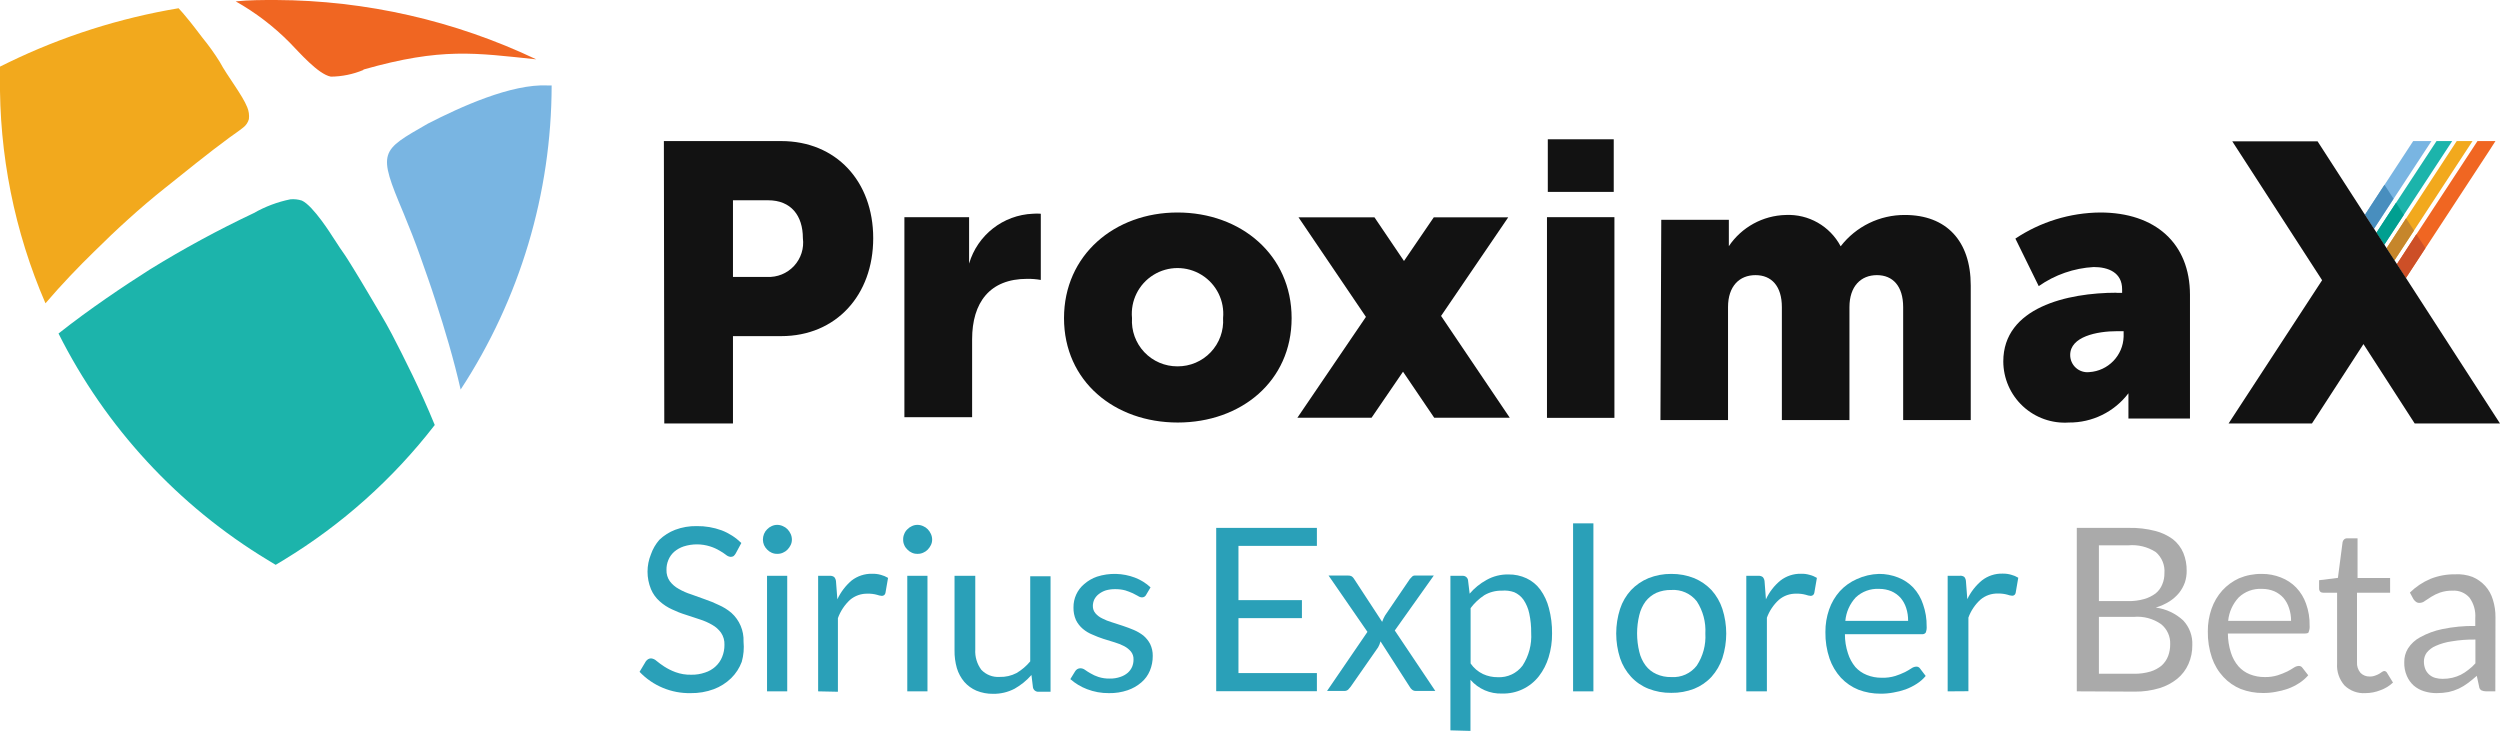
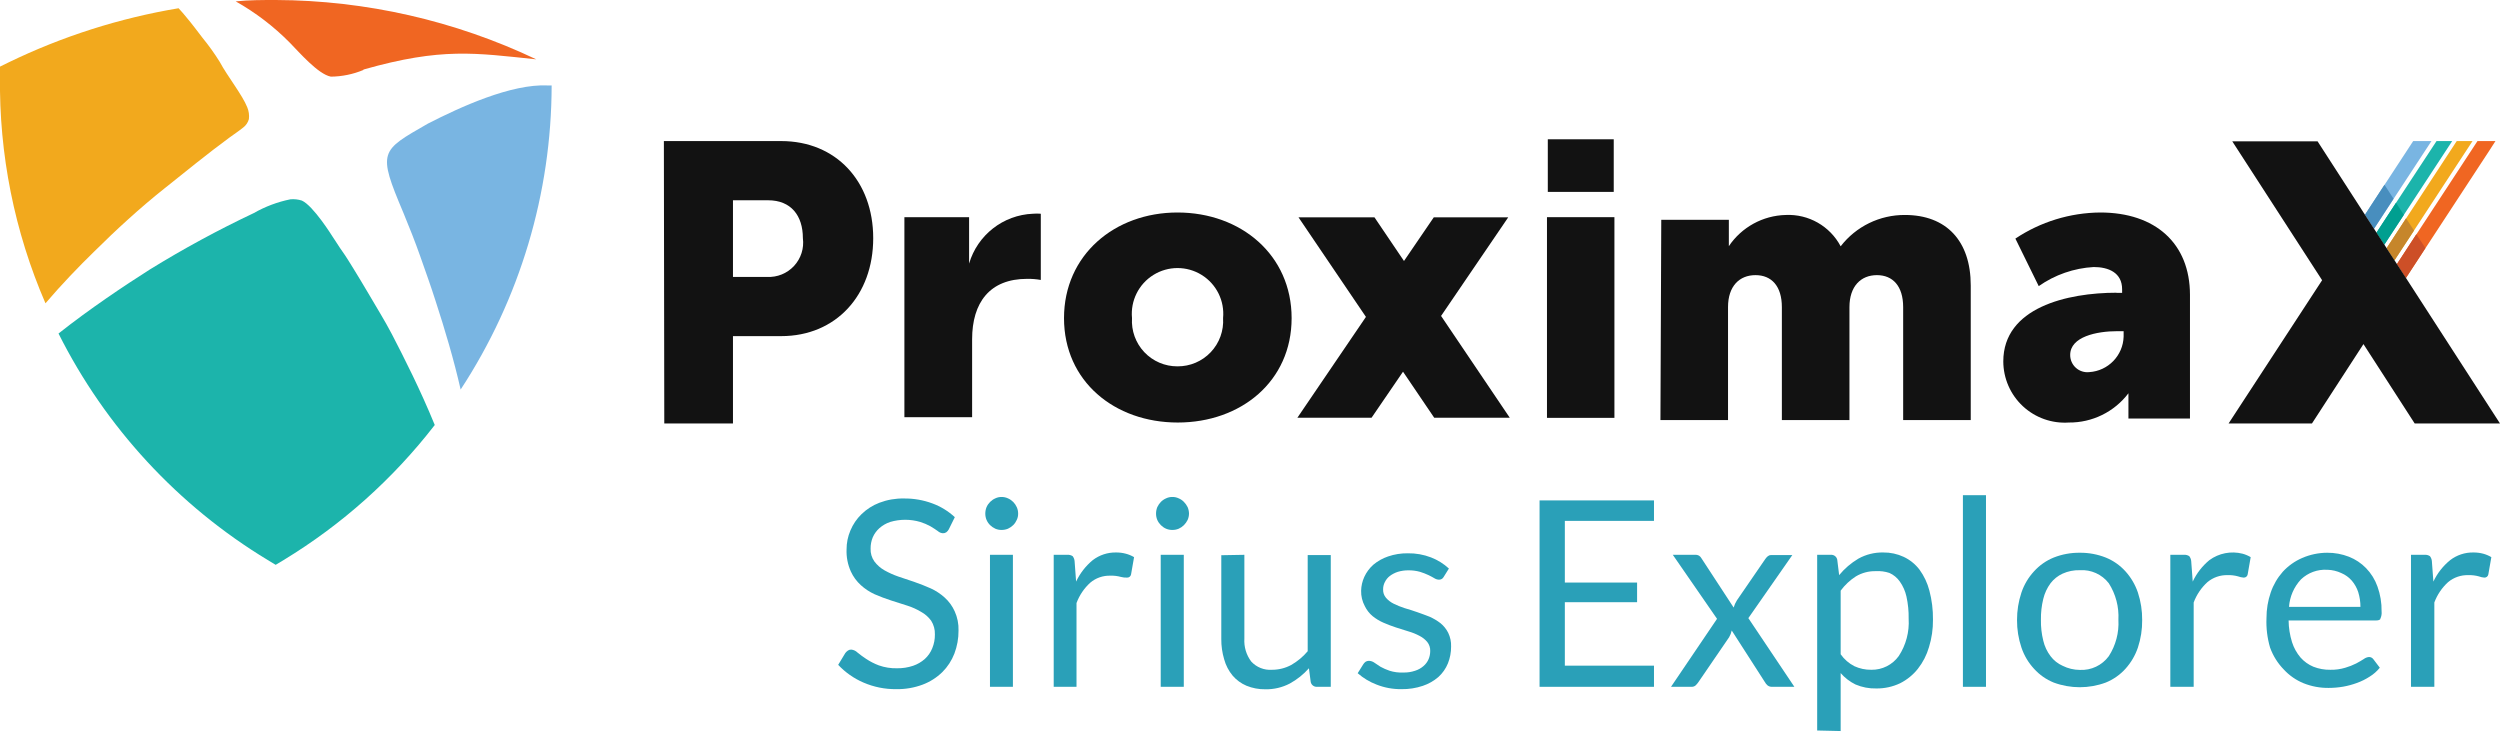
<svg xmlns="http://www.w3.org/2000/svg" id="Layer_1" data-name="Layer 1" viewBox="0 0 182 54">
  <defs>
-     <style>.cls-1{fill:#2aa0b8;}.cls-2{fill:#aaa;}.cls-3,.cls-8{fill:#f06622;}.cls-3,.cls-4,.cls-5,.cls-6{fill-rule:evenodd;}.cls-11,.cls-4{fill:#79b5e2;}.cls-10,.cls-5{fill:#1cb4ab;}.cls-6,.cls-9{fill:#f2a91d;}.cls-7{fill:#121212;}.cls-12{fill:#cd4f27;}.cls-13{fill:#c6862b;}.cls-14{fill:#009f90;}.cls-15{fill:#488ebe;}</style>
+     <style>.cls-1{fill:#2aa0b8;}.cls-2,.cls-7{fill:#f06622;}.cls-2,.cls-3,.cls-4,.cls-5{fill-rule:evenodd;}.cls-10,.cls-3{fill:#79b5e2;}.cls-4,.cls-9{fill:#1cb4ab;}.cls-5,.cls-8{fill:#f2a91d;}.cls-6{fill:#121212;}.cls-11{fill:#cd4f27;}.cls-12{fill:#c6862b;}.cls-13{fill:#009f90;}.cls-14{fill:#488ebe;}</style>
  </defs>
-   <path class="cls-1" d="M53.56,40.29a.79.79,0,0,1-.15.19.38.38,0,0,1-.22.06.61.61,0,0,1-.33-.14,3.48,3.48,0,0,0-.47-.31,3.17,3.17,0,0,0-.69-.31,3.18,3.18,0,0,0-1.93,0,2.08,2.08,0,0,0-.69.39,1.6,1.6,0,0,0-.42.59,1.76,1.76,0,0,0-.14.73,1.35,1.35,0,0,0,.24.82,2,2,0,0,0,.65.56,4.46,4.46,0,0,0,.91.4l1,.36c.35.12.7.26,1,.41a3.74,3.74,0,0,1,.92.57,2.67,2.67,0,0,1,.89,2.1A4,4,0,0,1,54,48.18a3.26,3.26,0,0,1-.77,1.19,3.68,3.68,0,0,1-1.26.8,4.64,4.64,0,0,1-1.69.29,5,5,0,0,1-3.72-1.55l.46-.77a.75.75,0,0,1,.16-.15.43.43,0,0,1,.22-.06.67.67,0,0,1,.39.18,6.34,6.34,0,0,0,.56.41,4.18,4.18,0,0,0,.82.41,3.1,3.1,0,0,0,1.16.19,2.88,2.88,0,0,0,1-.16,2,2,0,0,0,.76-.44,1.87,1.87,0,0,0,.48-.69,2.26,2.26,0,0,0,.17-.88,1.46,1.46,0,0,0-.25-.89,2,2,0,0,0-.64-.57,4.46,4.46,0,0,0-.91-.4l-1-.33c-.36-.11-.71-.25-1-.39a3.47,3.47,0,0,1-.91-.59,2.45,2.45,0,0,1-.64-.89,3.35,3.35,0,0,1,0-2.54A3.2,3.2,0,0,1,48,39.3a3.43,3.43,0,0,1,1.15-.73,4.23,4.23,0,0,1,1.57-.27,5.08,5.08,0,0,1,1.82.31,4.23,4.23,0,0,1,1.43.92Z" />
-   <path class="cls-1" d="M57.65,39.28a.9.9,0,0,1-.09.4,1.3,1.3,0,0,1-.23.33,1,1,0,0,1-.34.23.94.94,0,0,1-.41.08.92.92,0,0,1-.4-.08,1,1,0,0,1-.33-.23,1.09,1.09,0,0,1-.23-.33,1.06,1.06,0,0,1-.08-.4,1.11,1.11,0,0,1,.08-.41,1,1,0,0,1,.23-.34,1,1,0,0,1,.33-.23.93.93,0,0,1,.4-.09,1,1,0,0,1,.41.09,1,1,0,0,1,.34.23,1.2,1.2,0,0,1,.23.34A1,1,0,0,1,57.65,39.28Zm-.34,2.64v8.41H55.84V41.92Z" />
-   <path class="cls-1" d="M59.56,50.33V41.92h.84a.47.47,0,0,1,.33.09.53.53,0,0,1,.13.31l.1,1.31A4,4,0,0,1,62,42.26a2.36,2.36,0,0,1,1.49-.49,2.12,2.12,0,0,1,.64.08,2,2,0,0,1,.52.22l-.19,1.1a.26.26,0,0,1-.26.21,1.4,1.4,0,0,1-.36-.08,2.3,2.3,0,0,0-.67-.08,1.91,1.91,0,0,0-1.29.45A3.4,3.4,0,0,0,61,45v5.36Z" />
-   <path class="cls-1" d="M67.86,39.28a.9.9,0,0,1-.09.4,1.3,1.3,0,0,1-.23.33,1,1,0,0,1-.34.23.94.94,0,0,1-.41.08.9.9,0,0,1-.4-.08,1,1,0,0,1-.33-.23.94.94,0,0,1-.23-.33.9.9,0,0,1-.08-.4.94.94,0,0,1,.08-.41.89.89,0,0,1,.23-.34,1,1,0,0,1,.33-.23.9.9,0,0,1,.4-.09,1,1,0,0,1,.41.09,1,1,0,0,1,.34.23,1.2,1.2,0,0,1,.23.34A1,1,0,0,1,67.86,39.28Zm-.34,2.64v8.41H66.05V41.92Z" />
-   <path class="cls-1" d="M71,41.92v5.36a2.25,2.25,0,0,0,.44,1.48,1.68,1.68,0,0,0,1.33.52A2.49,2.49,0,0,0,74,49a3.78,3.78,0,0,0,1-.85v-6.2h1.48v8.41h-.88a.39.39,0,0,1-.4-.31l-.11-.91a4.74,4.74,0,0,1-1.23,1,3.27,3.27,0,0,1-1.56.37,3.09,3.09,0,0,1-1.22-.23,2.47,2.47,0,0,1-.88-.64,2.8,2.8,0,0,1-.54-1,4.45,4.45,0,0,1-.17-1.3V41.92Z" />
-   <path class="cls-1" d="M83.44,43.3a.33.33,0,0,1-.3.19.53.53,0,0,1-.29-.1l-.38-.2a5.37,5.37,0,0,0-.55-.21,2.73,2.73,0,0,0-.74-.09,2.38,2.38,0,0,0-.68.09,1.65,1.65,0,0,0-.51.27,1.16,1.16,0,0,0-.32.38,1.13,1.13,0,0,0-.11.48.79.79,0,0,0,.19.54,1.47,1.47,0,0,0,.49.37,3.78,3.78,0,0,0,.7.28l.8.26c.27.09.54.19.8.3a3.22,3.22,0,0,1,.7.41,2.09,2.09,0,0,1,.49.61,1.93,1.93,0,0,1,.19.87,2.74,2.74,0,0,1-.21,1.08,2.25,2.25,0,0,1-.62.85,3,3,0,0,1-1,.57,4,4,0,0,1-1.36.21,4.3,4.3,0,0,1-1.6-.29,4,4,0,0,1-1.21-.73l.35-.57a.49.49,0,0,1,.16-.16.43.43,0,0,1,.24-.06.58.58,0,0,1,.31.11,4.27,4.27,0,0,0,.41.26,2.77,2.77,0,0,0,.57.26,2.49,2.49,0,0,0,.84.12,2.2,2.2,0,0,0,.76-.12,1.57,1.57,0,0,0,.54-.3,1.25,1.25,0,0,0,.32-.44,1.35,1.35,0,0,0,.1-.53.86.86,0,0,0-.19-.58,1.62,1.62,0,0,0-.49-.39,4.08,4.08,0,0,0-.7-.28l-.81-.25a7.77,7.77,0,0,1-.8-.31,2.55,2.55,0,0,1-.7-.42,2,2,0,0,1-.5-.64,2.13,2.13,0,0,1-.18-.92,2.18,2.18,0,0,1,.78-1.7,2.81,2.81,0,0,1,.93-.54,4.19,4.19,0,0,1,2.76.07,3.49,3.49,0,0,1,1.14.71Z" />
-   <path class="cls-1" d="M95.87,38.43v1.31H90.16v3.95h4.62V45H90.16v4h5.71v1.32H88.54V38.43Z" />
-   <path class="cls-1" d="M99.55,46l-2.83-4.1h1.42a.49.49,0,0,1,.27.06.59.59,0,0,1,.15.16l2.06,3.15a2.65,2.65,0,0,1,.21-.46l1.81-2.66a1.49,1.49,0,0,1,.17-.18.27.27,0,0,1,.2-.07h1.37l-2.84,4,2.95,4.4h-1.42a.4.4,0,0,1-.28-.1.68.68,0,0,1-.17-.21l-2.12-3.3a1.68,1.68,0,0,1-.17.43l-2,2.87a2,2,0,0,1-.18.21.38.38,0,0,1-.26.1H96.61Z" />
-   <path class="cls-1" d="M105.59,53.17V41.92h.88a.38.38,0,0,1,.4.3l.12,1a4.36,4.36,0,0,1,1.23-1,3.12,3.12,0,0,1,1.6-.4,3,3,0,0,1,1.31.28,2.64,2.64,0,0,1,1,.82,4,4,0,0,1,.63,1.35,6.83,6.83,0,0,1,.23,1.85,5.7,5.7,0,0,1-.25,1.73,4.29,4.29,0,0,1-.71,1.38,3.28,3.28,0,0,1-2.67,1.26,2.91,2.91,0,0,1-2.31-1v3.72ZM109.33,43a2.43,2.43,0,0,0-1.27.33,4,4,0,0,0-1,.94V48.3a2.3,2.3,0,0,0,.9.77,2.52,2.52,0,0,0,1.08.23,2.12,2.12,0,0,0,1.8-.84,3.93,3.93,0,0,0,.63-2.39,6.33,6.33,0,0,0-.14-1.41,2.81,2.81,0,0,0-.42-1,1.63,1.63,0,0,0-.68-.55A2.13,2.13,0,0,0,109.33,43Z" />
-   <path class="cls-1" d="M116,38.1V50.33h-1.48V38.1Z" />
-   <path class="cls-1" d="M121.67,41.78a4.44,4.44,0,0,1,1.67.31,3.74,3.74,0,0,1,1.26.87,3.85,3.85,0,0,1,.79,1.37,5.86,5.86,0,0,1,0,3.58,3.9,3.9,0,0,1-.79,1.36,3.48,3.48,0,0,1-1.26.87,4.44,4.44,0,0,1-1.67.3,4.38,4.38,0,0,1-1.66-.3,3.43,3.43,0,0,1-1.27-.87,3.77,3.77,0,0,1-.8-1.36,5.86,5.86,0,0,1,0-3.58,3.73,3.73,0,0,1,.8-1.37,3.68,3.68,0,0,1,1.27-.87A4.38,4.38,0,0,1,121.67,41.78Zm0,7.51a2.15,2.15,0,0,0,1.86-.84,3.84,3.84,0,0,0,.62-2.33,3.9,3.9,0,0,0-.62-2.34,2.17,2.17,0,0,0-1.86-.83,2.62,2.62,0,0,0-1.09.21,2.15,2.15,0,0,0-.78.62,2.76,2.76,0,0,0-.46,1,5.65,5.65,0,0,0,0,2.67,2.67,2.67,0,0,0,.46,1,2,2,0,0,0,.78.62A2.47,2.47,0,0,0,121.67,49.29Z" />
-   <path class="cls-1" d="M127.13,50.33V41.92H128a.47.47,0,0,1,.33.09.53.53,0,0,1,.13.31l.1,1.31a3.83,3.83,0,0,1,1.06-1.37,2.36,2.36,0,0,1,1.49-.49,2,2,0,0,1,.63.08,1.91,1.91,0,0,1,.53.22l-.19,1.1a.26.26,0,0,1-.26.21,1.4,1.4,0,0,1-.36-.08,2.3,2.3,0,0,0-.67-.08,1.88,1.88,0,0,0-1.29.45,3.29,3.29,0,0,0-.87,1.3v5.36Z" />
-   <path class="cls-1" d="M136.79,41.78a3.74,3.74,0,0,1,1.39.26,3.07,3.07,0,0,1,1.1.73A3.28,3.28,0,0,1,140,44a4.61,4.61,0,0,1,.26,1.59,1,1,0,0,1-.07.47.31.31,0,0,1-.28.11h-5.6a4.36,4.36,0,0,0,.22,1.39,2.94,2.94,0,0,0,.54,1,2.23,2.23,0,0,0,.84.58,2.83,2.83,0,0,0,1.07.2,3.05,3.05,0,0,0,1-.13,5.36,5.36,0,0,0,.7-.28,4.74,4.74,0,0,0,.48-.28.67.67,0,0,1,.34-.12.31.31,0,0,1,.28.14l.41.54a2.75,2.75,0,0,1-.65.57,4.19,4.19,0,0,1-.82.41,5.4,5.4,0,0,1-.9.23,4.84,4.84,0,0,1-.92.08,4.43,4.43,0,0,1-1.61-.29,3.6,3.6,0,0,1-1.27-.87,4,4,0,0,1-.83-1.4,5.71,5.71,0,0,1-.3-1.93,4.86,4.86,0,0,1,.27-1.64,3.93,3.93,0,0,1,.78-1.33,3.68,3.68,0,0,1,1.23-.88A4.15,4.15,0,0,1,136.79,41.78Zm0,1.09a2.3,2.3,0,0,0-1.69.62,2.89,2.89,0,0,0-.76,1.71h4.57a2.85,2.85,0,0,0-.14-.94,2.14,2.14,0,0,0-.41-.74,2,2,0,0,0-.67-.48A2.29,2.29,0,0,0,136.82,42.87Z" />
-   <path class="cls-1" d="M141.79,50.33V41.92h.85A.47.47,0,0,1,143,42a.53.53,0,0,1,.12.31l.1,1.31a4,4,0,0,1,1.07-1.37,2.34,2.34,0,0,1,1.49-.49,2.09,2.09,0,0,1,.63.08,1.85,1.85,0,0,1,.52.22l-.19,1.1a.25.25,0,0,1-.25.21,1.4,1.4,0,0,1-.36-.08,2.35,2.35,0,0,0-.67-.08,1.88,1.88,0,0,0-1.29.45,3.29,3.29,0,0,0-.87,1.3v5.36Z" />
-   <path class="cls-2" d="M151.19,50.33V38.43H155a7,7,0,0,1,1.89.22,3.65,3.65,0,0,1,1.3.61,2.51,2.51,0,0,1,.76,1,3.31,3.31,0,0,1,.24,1.3,2.63,2.63,0,0,1-.13.84,2.71,2.71,0,0,1-.42.76,3,3,0,0,1-.7.62,4,4,0,0,1-1,.45,3.65,3.65,0,0,1,2,.94,2.46,2.46,0,0,1,.66,1.79,3.31,3.31,0,0,1-.28,1.38,2.9,2.9,0,0,1-.81,1.07,3.8,3.8,0,0,1-1.31.69,6,6,0,0,1-1.77.25Zm1.61-6.57h2.12a4.08,4.08,0,0,0,1.18-.15,2.58,2.58,0,0,0,.83-.41,1.6,1.6,0,0,0,.48-.65,2,2,0,0,0,.16-.82,1.83,1.83,0,0,0-.63-1.54,3.16,3.16,0,0,0-2-.49H152.8Zm0,1.15v4.14h2.57a4.06,4.06,0,0,0,1.18-.16,2.37,2.37,0,0,0,.82-.44,1.81,1.81,0,0,0,.47-.69,2.39,2.39,0,0,0,.15-.86,1.78,1.78,0,0,0-.66-1.46,3,3,0,0,0-2-.53Z" />
-   <path class="cls-2" d="M164.66,41.78a3.7,3.7,0,0,1,1.39.26,3.11,3.11,0,0,1,1.11.73,3.26,3.26,0,0,1,.72,1.18,4.38,4.38,0,0,1,.26,1.59,1,1,0,0,1-.07.47c0,.08-.14.11-.28.11h-5.6a4.65,4.65,0,0,0,.22,1.39,2.79,2.79,0,0,0,.55,1,2.19,2.19,0,0,0,.83.58,2.85,2.85,0,0,0,1.08.2,3,3,0,0,0,.95-.13,5.36,5.36,0,0,0,.7-.28,4.74,4.74,0,0,0,.48-.28.7.7,0,0,1,.34-.12.31.31,0,0,1,.28.14l.42.54a3,3,0,0,1-.66.57,3.93,3.93,0,0,1-.82.41,5.4,5.4,0,0,1-.9.23,4.77,4.77,0,0,1-.92.08,4.43,4.43,0,0,1-1.61-.29,3.56,3.56,0,0,1-1.26-.87,3.91,3.91,0,0,1-.84-1.4,5.71,5.71,0,0,1-.3-1.93,4.86,4.86,0,0,1,.27-1.64,3.93,3.93,0,0,1,.78-1.33A3.78,3.78,0,0,1,163,42.1,4.15,4.15,0,0,1,164.66,41.78Zm0,1.09a2.27,2.27,0,0,0-1.68.62,2.9,2.9,0,0,0-.77,1.71h4.58a2.85,2.85,0,0,0-.15-.94,2.14,2.14,0,0,0-.41-.74,2,2,0,0,0-.67-.48A2.29,2.29,0,0,0,164.69,42.87Z" />
-   <path class="cls-2" d="M172.21,50.46a2,2,0,0,1-1.53-.56,2.2,2.2,0,0,1-.54-1.6V43.15h-1a.32.32,0,0,1-.22-.07.33.33,0,0,1-.09-.25v-.59l1.37-.17.34-2.6a.36.36,0,0,1,.11-.2.32.32,0,0,1,.24-.08h.74v2.89H174v1.07h-2.41V48.2a1.09,1.09,0,0,0,.26.79.9.9,0,0,0,.66.26,1,1,0,0,0,.41-.07,1.57,1.57,0,0,0,.29-.13l.21-.14a.29.29,0,0,1,.16-.06.24.24,0,0,1,.2.14l.43.7a2.58,2.58,0,0,1-.92.56A3,3,0,0,1,172.21,50.46Z" />
-   <path class="cls-2" d="M181.66,50.33H181a.83.83,0,0,1-.35-.07.35.35,0,0,1-.17-.28l-.17-.78c-.22.2-.44.37-.65.53a3.75,3.75,0,0,1-.66.4,3.58,3.58,0,0,1-.74.25,4.79,4.79,0,0,1-.88.08,3.06,3.06,0,0,1-.92-.14,2.14,2.14,0,0,1-.74-.41,2,2,0,0,1-.5-.7,2.33,2.33,0,0,1-.19-1,1.84,1.84,0,0,1,.27-1,2.38,2.38,0,0,1,.89-.82,5.66,5.66,0,0,1,1.6-.59,11,11,0,0,1,2.41-.23V45a2.26,2.26,0,0,0-.42-1.49,1.51,1.51,0,0,0-1.24-.51,2.68,2.68,0,0,0-.91.14,3.18,3.18,0,0,0-.64.31l-.46.3a.62.62,0,0,1-.39.14.4.4,0,0,1-.26-.08.81.81,0,0,1-.18-.19l-.26-.48a4.8,4.8,0,0,1,1.5-1,4.66,4.66,0,0,1,1.78-.33A3.11,3.11,0,0,1,180,42a2.65,2.65,0,0,1,.92.65,2.58,2.58,0,0,1,.56,1,4.13,4.13,0,0,1,.19,1.3Zm-3.83-.91a3.08,3.08,0,0,0,.71-.08,2.94,2.94,0,0,0,.61-.22,3.25,3.25,0,0,0,.55-.36,3.19,3.19,0,0,0,.51-.47V46.56a9.46,9.46,0,0,0-1.73.13,4.39,4.39,0,0,0-1.16.33,1.69,1.69,0,0,0-.66.5,1.1,1.1,0,0,0-.2.63,1.46,1.46,0,0,0,.11.58,1.11,1.11,0,0,0,.72.62A1.9,1.9,0,0,0,177.83,49.42Z" />
-   <path class="cls-3" d="M26.47,5.06c5.7-1.62,8.12-1.2,12.57-.74A44.61,44.61,0,0,0,20.08,0c-1,0-1.95,0-2.92.1a17.85,17.85,0,0,1,3.93,3c.68.69,2.07,2.31,3,2.48a6.31,6.31,0,0,0,2.35-.48" />
-   <path class="cls-4" d="M33.54,28.38c-.5-2.2-1.15-4.38-1.83-6.47-.35-1.1-.74-2.18-1.12-3.26s-.79-2.11-1.22-3.15C27.47,11,27.67,11,31.15,9c2.36-1.21,6.07-2.91,8.73-2.78l.28,0a40.52,40.52,0,0,1-6.62,22.13" />
-   <path class="cls-5" d="M4.26,24.28c2.26-1.79,4.79-3.48,6.63-4.65a77.6,77.6,0,0,1,7.59-4.12,8.93,8.93,0,0,1,2.66-1,2.09,2.09,0,0,1,.83.09c.83.36,2.23,2.61,2.23,2.61l0,0c.25.36.47.74.73,1.1s.53.81.78,1.21c.37.6.73,1.2,1.09,1.81.58,1,1.21,2,1.73,3,.87,1.68,2.08,4.06,3.12,6.61a40.41,40.41,0,0,1-11,9.83l-.58.35-.58-.35A40.5,40.5,0,0,1,4.26,24.28" />
-   <path class="cls-6" d="M13,.6c.21.22.4.45.58.67.4.47.79,1,1.16,1.48A16.6,16.6,0,0,1,16,4.51c.53,1,1.65,2.41,2,3.3a1.71,1.71,0,0,1,.12.86,1.15,1.15,0,0,1-.41.61c-.44.35-.65.47-1,.73-1.62,1.19-3.17,2.46-4.74,3.71-1.76,1.4-3.51,3-5.13,4.61-1.11,1.08-2.36,2.38-3.53,3.75A40.29,40.29,0,0,1,0,5.54V4.85l.61-.3A45.59,45.59,0,0,1,13,.6" />
-   <path class="cls-7" d="M48.33,10.27h8.54c4,0,6.7,2.93,6.7,7.07s-2.7,7.13-6.7,7.13H53.36v6.36h-5Zm7.51,9.89a2.5,2.5,0,0,0,2.61-2.82c0-1.64-.86-2.76-2.53-2.76H53.36v5.58Z" />
-   <path class="cls-7" d="M65.84,15.81h4.71v3.38a5.06,5.06,0,0,1,4.65-3.63,3.36,3.36,0,0,1,.57,0v4.82a5.22,5.22,0,0,0-1-.08c-2.72,0-4,1.73-4,4.4v5.67H65.84Z" />
-   <path class="cls-7" d="M85.72,15.47c4.62,0,8.31,3.09,8.31,7.69s-3.69,7.6-8.29,7.6-8.28-3-8.28-7.6,3.69-7.69,8.26-7.69m0,11.2a3.3,3.3,0,0,0,3.32-3.51,3.33,3.33,0,1,0-6.63,0,3.3,3.3,0,0,0,3.31,3.51" />
-   <path class="cls-7" d="M154.07,21.32h.42v-.26c0-1.22-1-1.62-2.07-1.62a7.72,7.72,0,0,0-4,1.39l-1.7-3.46a11.29,11.29,0,0,1,6.18-1.9c4,0,6.53,2.24,6.53,6v9h-4.48V28.63a5.38,5.38,0,0,1-4.34,2.13,4.47,4.47,0,0,1-4.77-4.45c0-3.92,4.65-5,8.26-5m-2,5.78a2.67,2.67,0,0,0,2.5-2.58v-.4h-.46c-1.5,0-3.43.4-3.43,1.73a1.25,1.25,0,0,0,1.39,1.25" />
-   <polygon class="cls-8" points="181.67 10.27 180.36 10.27 174.5 19.22 175.15 20.24 181.2 11 181.67 10.27" />
-   <polygon class="cls-9" points="178.85 10.27 173.75 18.06 174.32 18.95 180 10.27 178.85 10.27" />
-   <polygon class="cls-10" points="177.38 10.27 173.01 16.93 173.58 17.81 178.52 10.27 177.38 10.27" />
-   <polygon class="cls-11" points="175.68 10.27 173.5 13.6 172.17 15.63 172.83 16.65 177.01 10.27 175.68 10.27" />
-   <polygon class="cls-12" points="174.5 19.22 175.15 20.24 176.57 18.06 175.91 17.05 174.5 19.22" />
-   <polygon class="cls-13" points="174.32 18.95 175.74 16.78 175.16 15.89 173.75 18.06 174.32 18.95" />
-   <polygon class="cls-14" points="173.58 17.81 175 15.64 174.43 14.76 173.01 16.93 173.58 17.81" />
-   <polygon class="cls-15" points="172.17 15.63 172.83 16.65 174.25 14.47 173.59 13.45 172.82 14.63 172.17 15.63" />
-   <polygon class="cls-7" points="168.72 10.29 162.51 10.29 169.05 20.4 162.24 30.83 168.31 30.83 172.06 25.05 175.79 30.83 182 30.83 175.17 20.26 172.16 15.62 168.72 10.29" />
-   <rect class="cls-7" x="112.62" y="15.81" width="4.91" height="14.61" />
-   <rect class="cls-7" x="112.68" y="10.14" width="4.8" height="3.83" />
-   <path class="cls-7" d="M120.94,16h4.92v1.92A5.15,5.15,0,0,1,130,15.65a4.3,4.3,0,0,1,4,2.28,5.87,5.87,0,0,1,4.68-2.28c3,0,4.79,1.87,4.79,5.13v9.8h-4.92V22.36c0-1.53-.75-2.33-1.91-2.33s-2,.8-2,2.33v8.22h-4.92V22.36c0-1.53-.75-2.33-1.92-2.33s-2,.8-2,2.33v8.22h-4.92Z" />
-   <polygon class="cls-7" points="109.91 30.41 104.91 23 109.8 15.82 104.38 15.82 102.21 19 100.06 15.82 94.53 15.82 99.44 23.07 94.45 30.41 99.85 30.41 102.14 27.06 104.41 30.41 109.91 30.41" />
+   <path class="cls-1" d="M69.07,38.54a.65.65,0,0,1-.18.21.41.41,0,0,1-.25.07.61.61,0,0,1-.37-.16c-.14-.1-.32-.22-.54-.35A4.05,4.05,0,0,0,67,38a3.86,3.86,0,0,0-2.2,0,2.29,2.29,0,0,0-.78.45,1.93,1.93,0,0,0-.48.66,2.08,2.08,0,0,0-.16.83,1.5,1.5,0,0,0,.28.94,2.41,2.41,0,0,0,.73.64,6.25,6.25,0,0,0,1,.45l1.19.4c.41.14.8.3,1.19.47a4,4,0,0,1,1,.66,3,3,0,0,1,.73,1,3.14,3.14,0,0,1,.28,1.41,4.62,4.62,0,0,1-.3,1.67,3.85,3.85,0,0,1-.88,1.35,4.12,4.12,0,0,1-1.43.91,5.22,5.22,0,0,1-1.92.33,5.83,5.83,0,0,1-2.39-.48,5.51,5.51,0,0,1-1.84-1.29l.52-.86a.81.81,0,0,1,.19-.18.4.4,0,0,1,.24-.07.75.75,0,0,1,.45.21,7.18,7.18,0,0,0,.64.47,4.63,4.63,0,0,0,.92.47,3.71,3.71,0,0,0,1.33.21,3.49,3.49,0,0,0,1.16-.18,2.5,2.5,0,0,0,.86-.5,2.11,2.11,0,0,0,.54-.78,2.53,2.53,0,0,0,.19-1,1.75,1.75,0,0,0-.27-1,2.23,2.23,0,0,0-.74-.65,4.64,4.64,0,0,0-1-.45l-1.19-.38c-.4-.13-.8-.28-1.19-.45a3.94,3.94,0,0,1-1-.66,3.05,3.05,0,0,1-.73-1A3.57,3.57,0,0,1,61.63,40a3.48,3.48,0,0,1,.28-1.38,3.55,3.55,0,0,1,.81-1.19,3.82,3.82,0,0,1,1.3-.83,4.76,4.76,0,0,1,1.79-.31,5.73,5.73,0,0,1,2.07.36,4.86,4.86,0,0,1,1.63,1Z" />
+   <path class="cls-1" d="M74.12,37.39a1,1,0,0,1-.1.46,1.22,1.22,0,0,1-.26.38,1.42,1.42,0,0,1-.38.26,1.23,1.23,0,0,1-.47.09,1.13,1.13,0,0,1-.45-.09,1.42,1.42,0,0,1-.38-.26,1.22,1.22,0,0,1-.26-.38,1.18,1.18,0,0,1-.09-.46,1.27,1.27,0,0,1,.09-.47,1.25,1.25,0,0,1,.64-.64,1,1,0,0,1,.45-.1,1.07,1.07,0,0,1,.47.1,1.25,1.25,0,0,1,.64.64A1.1,1.1,0,0,1,74.12,37.39Zm-.38,3V50H72.07V40.39Z" />
+   <path class="cls-1" d="M76.71,50V40.39h1a.6.6,0,0,1,.38.1.68.68,0,0,1,.14.36l.11,1.49a4.52,4.52,0,0,1,1.21-1.56,2.71,2.71,0,0,1,1.7-.56,2.6,2.6,0,0,1,.71.09,2.3,2.3,0,0,1,.6.25l-.22,1.26a.28.28,0,0,1-.29.23A1.53,1.53,0,0,1,81.6,42a2.49,2.49,0,0,0-.76-.09,2.16,2.16,0,0,0-1.47.51,3.79,3.79,0,0,0-1,1.48V50Z" />
+   <path class="cls-1" d="M86.56,37.39a1.19,1.19,0,0,1-.1.46,1.46,1.46,0,0,1-.27.38,1.28,1.28,0,0,1-.38.26,1.18,1.18,0,0,1-.46.09,1.14,1.14,0,0,1-.46-.09,1.25,1.25,0,0,1-.64-.64,1.18,1.18,0,0,1-.09-.46,1.27,1.27,0,0,1,.09-.47,1.42,1.42,0,0,1,.26-.38,1.22,1.22,0,0,1,.38-.26,1,1,0,0,1,.46-.1,1,1,0,0,1,.46.1,1.12,1.12,0,0,1,.38.26,1.46,1.46,0,0,1,.27.38A1.28,1.28,0,0,1,86.56,37.39Zm-.38,3V50H84.5V40.39Z" />
+   <path class="cls-1" d="M90.59,40.39v6.1a2.52,2.52,0,0,0,.5,1.67,1.87,1.87,0,0,0,1.51.6A2.93,2.93,0,0,0,94,48.41a4.49,4.49,0,0,0,1.2-1v-7h1.68V50h-1a.44.44,0,0,1-.46-.35l-.13-1a5.23,5.23,0,0,1-1.39,1.11,3.69,3.69,0,0,1-1.78.42,3.5,3.5,0,0,1-1.38-.26,2.73,2.73,0,0,1-1-.73A3.13,3.13,0,0,1,89.12,48a5,5,0,0,1-.21-1.48v-6.1Z" />
+   <path class="cls-1" d="M105.1,42a.37.37,0,0,1-.35.2.65.65,0,0,1-.32-.1c-.12-.07-.26-.15-.43-.23a4.74,4.74,0,0,0-.62-.24,3,3,0,0,0-.85-.11,2.6,2.6,0,0,0-.77.11,2,2,0,0,0-.58.3,1.25,1.25,0,0,0-.36.44,1.13,1.13,0,0,0-.13.54.89.89,0,0,0,.21.61,1.77,1.77,0,0,0,.56.43,5.89,5.89,0,0,0,.79.32c.3.09.6.18.91.29s.62.22.92.34a3.84,3.84,0,0,1,.79.47,2.14,2.14,0,0,1,.56.7,2.12,2.12,0,0,1,.21,1,3.23,3.23,0,0,1-.23,1.22,2.72,2.72,0,0,1-.7,1,3.37,3.37,0,0,1-1.13.64,4.63,4.63,0,0,1-1.55.24,4.75,4.75,0,0,1-1.81-.33,4.49,4.49,0,0,1-1.38-.83l.4-.64a.64.64,0,0,1,.17-.19.49.49,0,0,1,.28-.07.72.72,0,0,1,.36.13l.45.3a4.18,4.18,0,0,0,.66.29,2.87,2.87,0,0,0,1,.13,2.47,2.47,0,0,0,.86-.13,1.7,1.7,0,0,0,.61-.34,1.36,1.36,0,0,0,.37-.5,1.53,1.53,0,0,0,.12-.6,1,1,0,0,0-.22-.66,1.8,1.8,0,0,0-.56-.44,4.07,4.07,0,0,0-.79-.32l-.92-.29c-.31-.1-.62-.22-.92-.35a3.47,3.47,0,0,1-.79-.48,2.19,2.19,0,0,1-.56-.72A2.26,2.26,0,0,1,99.09,43a2.58,2.58,0,0,1,.23-1,2.68,2.68,0,0,1,.66-.89,3.35,3.35,0,0,1,1.07-.6,4.26,4.26,0,0,1,1.44-.23,4.5,4.5,0,0,1,1.69.3,4.09,4.09,0,0,1,1.3.81Z" />
+   <path class="cls-1" d="M120.41,36.43v1.49h-6.49v4.49h5.26v1.43h-5.26v4.62h6.49V50h-8.33V36.43Z" />
+   <path class="cls-1" d="M125,45.05l-3.22-4.66h1.61a.53.53,0,0,1,.31.07.53.53,0,0,1,.17.19l2.34,3.58a2.07,2.07,0,0,1,.24-.53l2.06-3a1,1,0,0,1,.19-.21.36.36,0,0,1,.23-.08h1.55L127.28,45l3.35,5H129a.49.49,0,0,1-.33-.11.88.88,0,0,1-.19-.24l-2.41-3.75a1.67,1.67,0,0,1-.19.49l-2.23,3.26a1.59,1.59,0,0,1-.2.24.42.42,0,0,1-.3.11h-1.5Z" />
+   <path class="cls-1" d="M132.29,53.18V40.39h1a.44.44,0,0,1,.46.35l.14,1.13a5.32,5.32,0,0,1,1.4-1.2,3.57,3.57,0,0,1,1.81-.45,3.43,3.43,0,0,1,1.49.32,3.12,3.12,0,0,1,1.15.93,4.53,4.53,0,0,1,.72,1.53,7.91,7.91,0,0,1,.26,2.11,6.49,6.49,0,0,1-.29,2,4.63,4.63,0,0,1-.81,1.58,3.88,3.88,0,0,1-1.29,1.05,3.93,3.93,0,0,1-1.74.38,3.63,3.63,0,0,1-1.51-.29A3.44,3.44,0,0,1,134,49v4.22Zm4.26-11.6a2.71,2.71,0,0,0-1.44.38A4.18,4.18,0,0,0,134,43v4.63a2.74,2.74,0,0,0,1,.87,2.85,2.85,0,0,0,1.23.26,2.41,2.41,0,0,0,2-1,4.47,4.47,0,0,0,.72-2.72,6.9,6.9,0,0,0-.16-1.61,3,3,0,0,0-.48-1.09,1.83,1.83,0,0,0-.76-.63A2.63,2.63,0,0,0,136.55,41.58Z" />
+   <path class="cls-1" d="M144.58,36.05V50H142.9V36.05Z" />
+   <path class="cls-1" d="M151.41,40.24a5,5,0,0,1,1.89.35,3.91,3.91,0,0,1,1.43,1,4.41,4.41,0,0,1,.91,1.55,6.22,6.22,0,0,1,.31,2,6.16,6.16,0,0,1-.31,2,4.41,4.41,0,0,1-.91,1.55,3.91,3.91,0,0,1-1.43,1,5.45,5.45,0,0,1-3.79,0,3.91,3.91,0,0,1-1.43-1,4.29,4.29,0,0,1-.92-1.55,6.15,6.15,0,0,1-.32-2,6.22,6.22,0,0,1,.32-2,4.29,4.29,0,0,1,.92-1.55,3.91,3.91,0,0,1,1.43-1A5,5,0,0,1,151.41,40.24Zm0,8.53a2.46,2.46,0,0,0,2.11-1,4.42,4.42,0,0,0,.7-2.65,4.49,4.49,0,0,0-.7-2.66,2.46,2.46,0,0,0-2.11-.95,2.85,2.85,0,0,0-1.25.25,2.32,2.32,0,0,0-.88.7,3.16,3.16,0,0,0-.53,1.14,5.94,5.94,0,0,0-.17,1.52,5.84,5.84,0,0,0,.17,1.52,3,3,0,0,0,.53,1.13,2.23,2.23,0,0,0,.88.7A2.85,2.85,0,0,0,151.41,48.77Z" />
+   <path class="cls-1" d="M158,50V40.39h1a.6.6,0,0,1,.38.1.68.68,0,0,1,.14.36l.11,1.49a4.52,4.52,0,0,1,1.21-1.56,2.88,2.88,0,0,1,2.42-.47,2.38,2.38,0,0,1,.59.25l-.22,1.26a.28.28,0,0,1-.29.23,1.53,1.53,0,0,1-.41-.09,2.49,2.49,0,0,0-.76-.09,2.19,2.19,0,0,0-1.47.51,3.79,3.79,0,0,0-1,1.48V50Z" />
+   <path class="cls-1" d="M169.42,40.24a4.27,4.27,0,0,1,1.58.29,3.55,3.55,0,0,1,1.25.83,3.71,3.71,0,0,1,.83,1.34,5.09,5.09,0,0,1,.3,1.81,1,1,0,0,1-.09.53c0,.09-.16.13-.32.13h-6.36a5.57,5.57,0,0,0,.25,1.58,3.26,3.26,0,0,0,.62,1.12,2.58,2.58,0,0,0,.94.67,3.24,3.24,0,0,0,1.23.22,3.5,3.5,0,0,0,1.09-.15,4.65,4.65,0,0,0,.79-.31c.22-.12.4-.22.55-.32a.74.74,0,0,1,.38-.15.38.38,0,0,1,.32.16l.47.62a2.91,2.91,0,0,1-.74.65,4.47,4.47,0,0,1-.93.46,5.89,5.89,0,0,1-1,.27,6.29,6.29,0,0,1-1.05.09,4.77,4.77,0,0,1-1.83-.34,4.05,4.05,0,0,1-1.44-1,4.45,4.45,0,0,1-1-1.6A6.61,6.61,0,0,1,165,45a5.69,5.69,0,0,1,.31-1.87,4.45,4.45,0,0,1,.88-1.51,4.15,4.15,0,0,1,1.41-1A4.62,4.62,0,0,1,169.42,40.24Zm0,1.24a2.55,2.55,0,0,0-1.91.7,3.27,3.27,0,0,0-.87,2h5.2a3.59,3.59,0,0,0-.16-1.07,2.45,2.45,0,0,0-.47-.84,2.09,2.09,0,0,0-.76-.55A2.56,2.56,0,0,0,169.45,41.48Z" />
+   <path class="cls-1" d="M175.52,50V40.39h1a.6.6,0,0,1,.38.1.68.68,0,0,1,.14.36l.11,1.49a4.43,4.43,0,0,1,1.22-1.56,2.69,2.69,0,0,1,1.69-.56,2.73,2.73,0,0,1,.72.09,2.38,2.38,0,0,1,.59.25l-.22,1.26a.28.28,0,0,1-.29.23,1.4,1.4,0,0,1-.4-.09,2.61,2.61,0,0,0-.77-.09,2.19,2.19,0,0,0-1.47.51,3.79,3.79,0,0,0-1,1.48V50Z" />
+   <path class="cls-2" d="M26.47,5.06c5.7-1.62,8.12-1.2,12.57-.74A44.61,44.61,0,0,0,20.08,0c-1,0-1.95,0-2.92.1a17.85,17.85,0,0,1,3.93,3c.68.69,2.07,2.31,3,2.48a6.31,6.31,0,0,0,2.35-.48" />
+   <path class="cls-3" d="M33.54,28.38c-.5-2.2-1.15-4.38-1.83-6.47-.35-1.1-.74-2.18-1.12-3.26s-.79-2.11-1.22-3.15C27.47,11,27.67,11,31.15,9c2.36-1.21,6.07-2.91,8.73-2.78l.28,0a40.52,40.52,0,0,1-6.62,22.13" />
+   <path class="cls-4" d="M4.26,24.28c2.26-1.79,4.79-3.48,6.63-4.65a77.6,77.6,0,0,1,7.59-4.12,8.93,8.93,0,0,1,2.66-1,2.09,2.09,0,0,1,.83.09c.83.36,2.23,2.61,2.23,2.61l0,0c.25.36.47.74.73,1.1s.53.81.78,1.21c.37.6.73,1.2,1.09,1.81.58,1,1.21,2,1.73,3,.87,1.68,2.08,4.06,3.12,6.61a40.41,40.41,0,0,1-11,9.83l-.58.35-.58-.35A40.5,40.5,0,0,1,4.26,24.28" />
+   <path class="cls-5" d="M13,.6c.21.22.4.45.58.67.4.47.79,1,1.16,1.48A16.6,16.6,0,0,1,16,4.51c.53,1,1.65,2.41,2,3.3a1.71,1.71,0,0,1,.12.86,1.15,1.15,0,0,1-.41.61c-.44.35-.65.47-1,.73-1.62,1.19-3.17,2.46-4.74,3.71-1.76,1.4-3.51,3-5.13,4.61-1.11,1.08-2.36,2.38-3.53,3.75A40.29,40.29,0,0,1,0,5.54V4.85l.61-.3A45.59,45.59,0,0,1,13,.6" />
+   <path class="cls-6" d="M48.33,10.27h8.54c4,0,6.7,2.93,6.7,7.07s-2.7,7.13-6.7,7.13H53.36v6.36h-5Zm7.51,9.89a2.5,2.5,0,0,0,2.61-2.82c0-1.64-.86-2.76-2.53-2.76H53.36v5.58Z" />
+   <path class="cls-6" d="M65.84,15.81h4.71v3.38a5.06,5.06,0,0,1,4.65-3.63,3.36,3.36,0,0,1,.57,0v4.82a5.22,5.22,0,0,0-1-.08c-2.72,0-4,1.73-4,4.4v5.67H65.84Z" />
+   <path class="cls-6" d="M85.72,15.47c4.62,0,8.31,3.09,8.31,7.69s-3.69,7.6-8.29,7.6-8.28-3-8.28-7.6,3.69-7.69,8.26-7.69m0,11.2a3.3,3.3,0,0,0,3.32-3.51,3.33,3.33,0,1,0-6.63,0,3.3,3.3,0,0,0,3.31,3.51" />
+   <path class="cls-6" d="M154.07,21.32h.42v-.26c0-1.22-1-1.62-2.07-1.62a7.72,7.72,0,0,0-4,1.39l-1.7-3.46a11.29,11.29,0,0,1,6.18-1.9c4,0,6.53,2.24,6.53,6v9h-4.48V28.63a5.38,5.38,0,0,1-4.34,2.13,4.47,4.47,0,0,1-4.77-4.45c0-3.92,4.65-5,8.26-5m-2,5.78a2.67,2.67,0,0,0,2.5-2.58v-.4h-.46c-1.5,0-3.43.4-3.43,1.73a1.25,1.25,0,0,0,1.39,1.25" />
+   <polygon class="cls-7" points="181.67 10.27 180.36 10.27 174.5 19.22 175.15 20.24 181.2 11 181.67 10.27" />
+   <polygon class="cls-8" points="178.85 10.27 173.75 18.06 174.32 18.95 180 10.27 178.85 10.27" />
+   <polygon class="cls-9" points="177.38 10.27 173.01 16.93 173.58 17.81 178.52 10.27 177.38 10.27" />
+   <polygon class="cls-10" points="175.68 10.27 173.5 13.6 172.17 15.63 172.83 16.65 177.01 10.27 175.68 10.27" />
+   <polygon class="cls-11" points="174.5 19.22 175.15 20.24 176.57 18.06 175.91 17.05 174.5 19.22" />
+   <polygon class="cls-12" points="174.32 18.95 175.74 16.78 175.16 15.89 173.75 18.06 174.32 18.95" />
+   <polygon class="cls-13" points="173.58 17.81 175 15.64 174.43 14.76 173.01 16.93 173.58 17.81" />
+   <polygon class="cls-14" points="172.17 15.63 172.83 16.65 174.25 14.47 173.59 13.45 172.82 14.63 172.17 15.63" />
+   <polygon class="cls-6" points="168.72 10.29 162.51 10.29 169.05 20.4 162.24 30.83 168.31 30.83 172.06 25.05 175.79 30.83 182 30.83 175.17 20.26 172.16 15.62 168.72 10.29" />
+   <rect class="cls-6" x="112.62" y="15.81" width="4.91" height="14.61" />
+   <rect class="cls-6" x="112.68" y="10.14" width="4.8" height="3.83" />
+   <path class="cls-6" d="M120.94,16h4.92v1.92A5.15,5.15,0,0,1,130,15.65a4.3,4.3,0,0,1,4,2.28,5.87,5.87,0,0,1,4.68-2.28c3,0,4.79,1.87,4.79,5.13v9.8h-4.92V22.36c0-1.53-.75-2.33-1.91-2.33s-2,.8-2,2.33v8.22h-4.92V22.36c0-1.53-.75-2.33-1.92-2.33s-2,.8-2,2.33v8.22h-4.92Z" />
+   <polygon class="cls-6" points="109.91 30.41 104.91 23 109.8 15.82 104.38 15.82 102.21 19 100.06 15.82 94.53 15.82 99.44 23.07 94.45 30.41 99.85 30.41 102.14 27.06 104.41 30.41 109.91 30.41" />
</svg>
